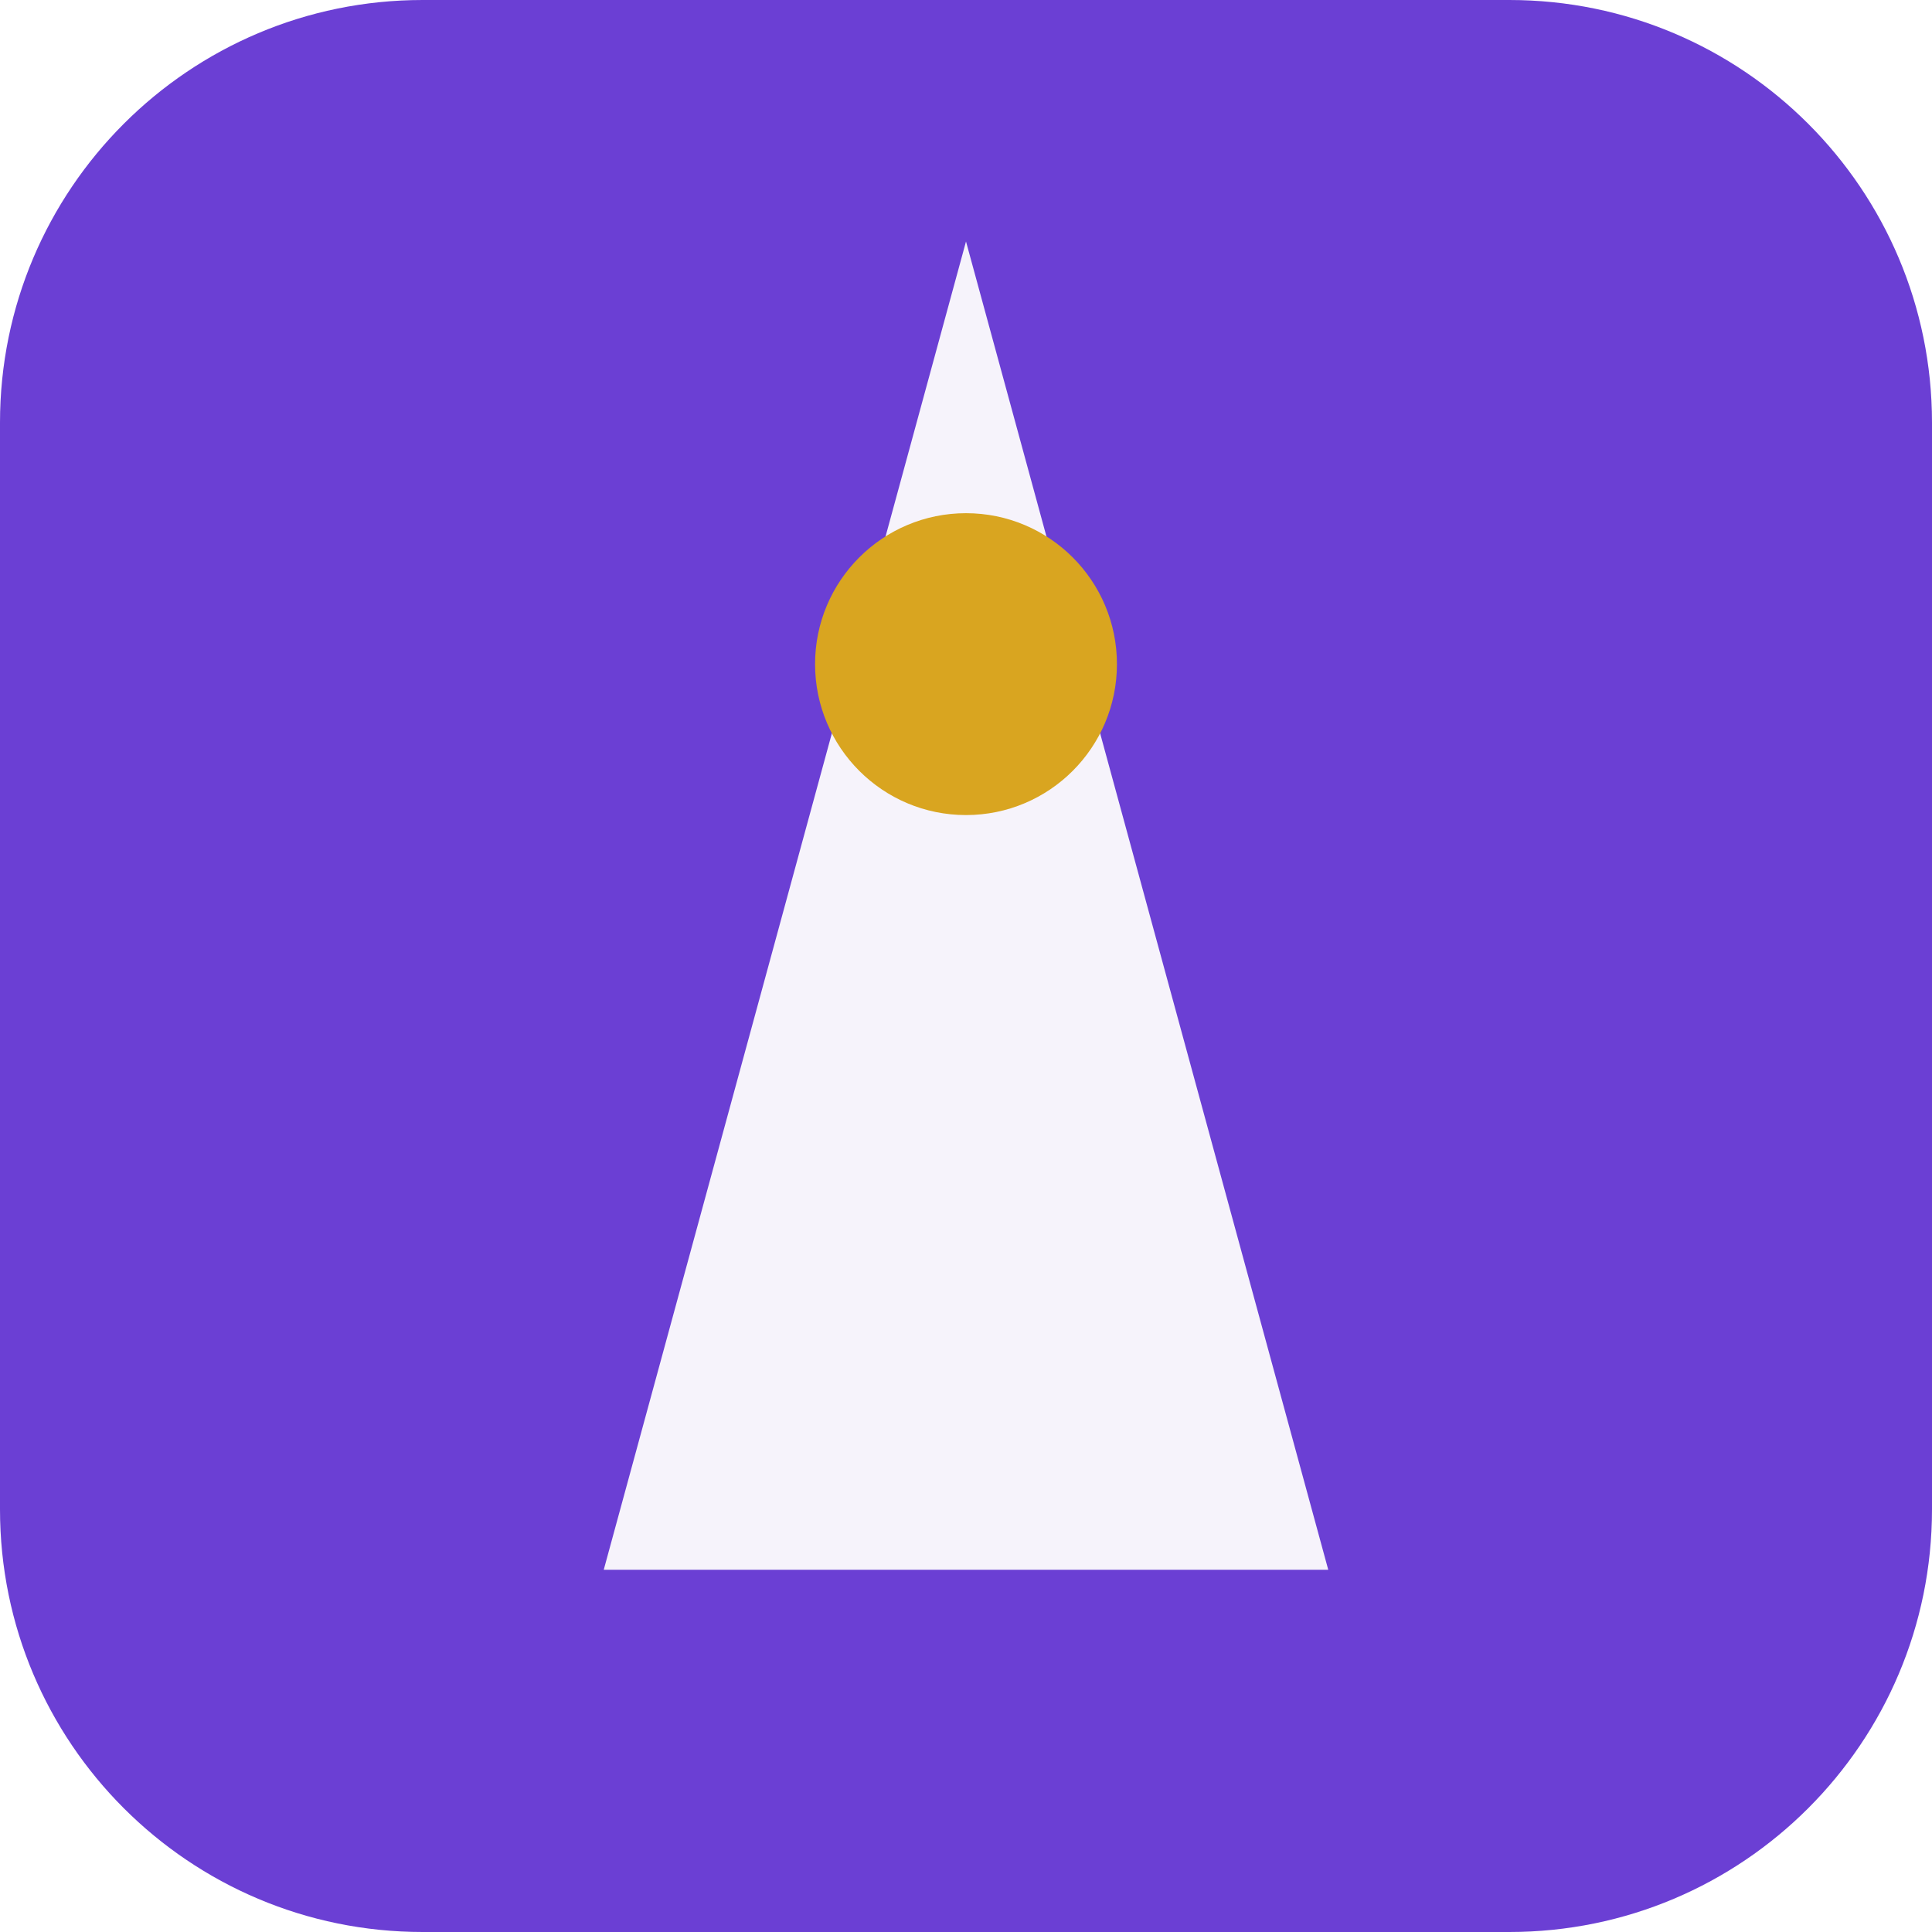
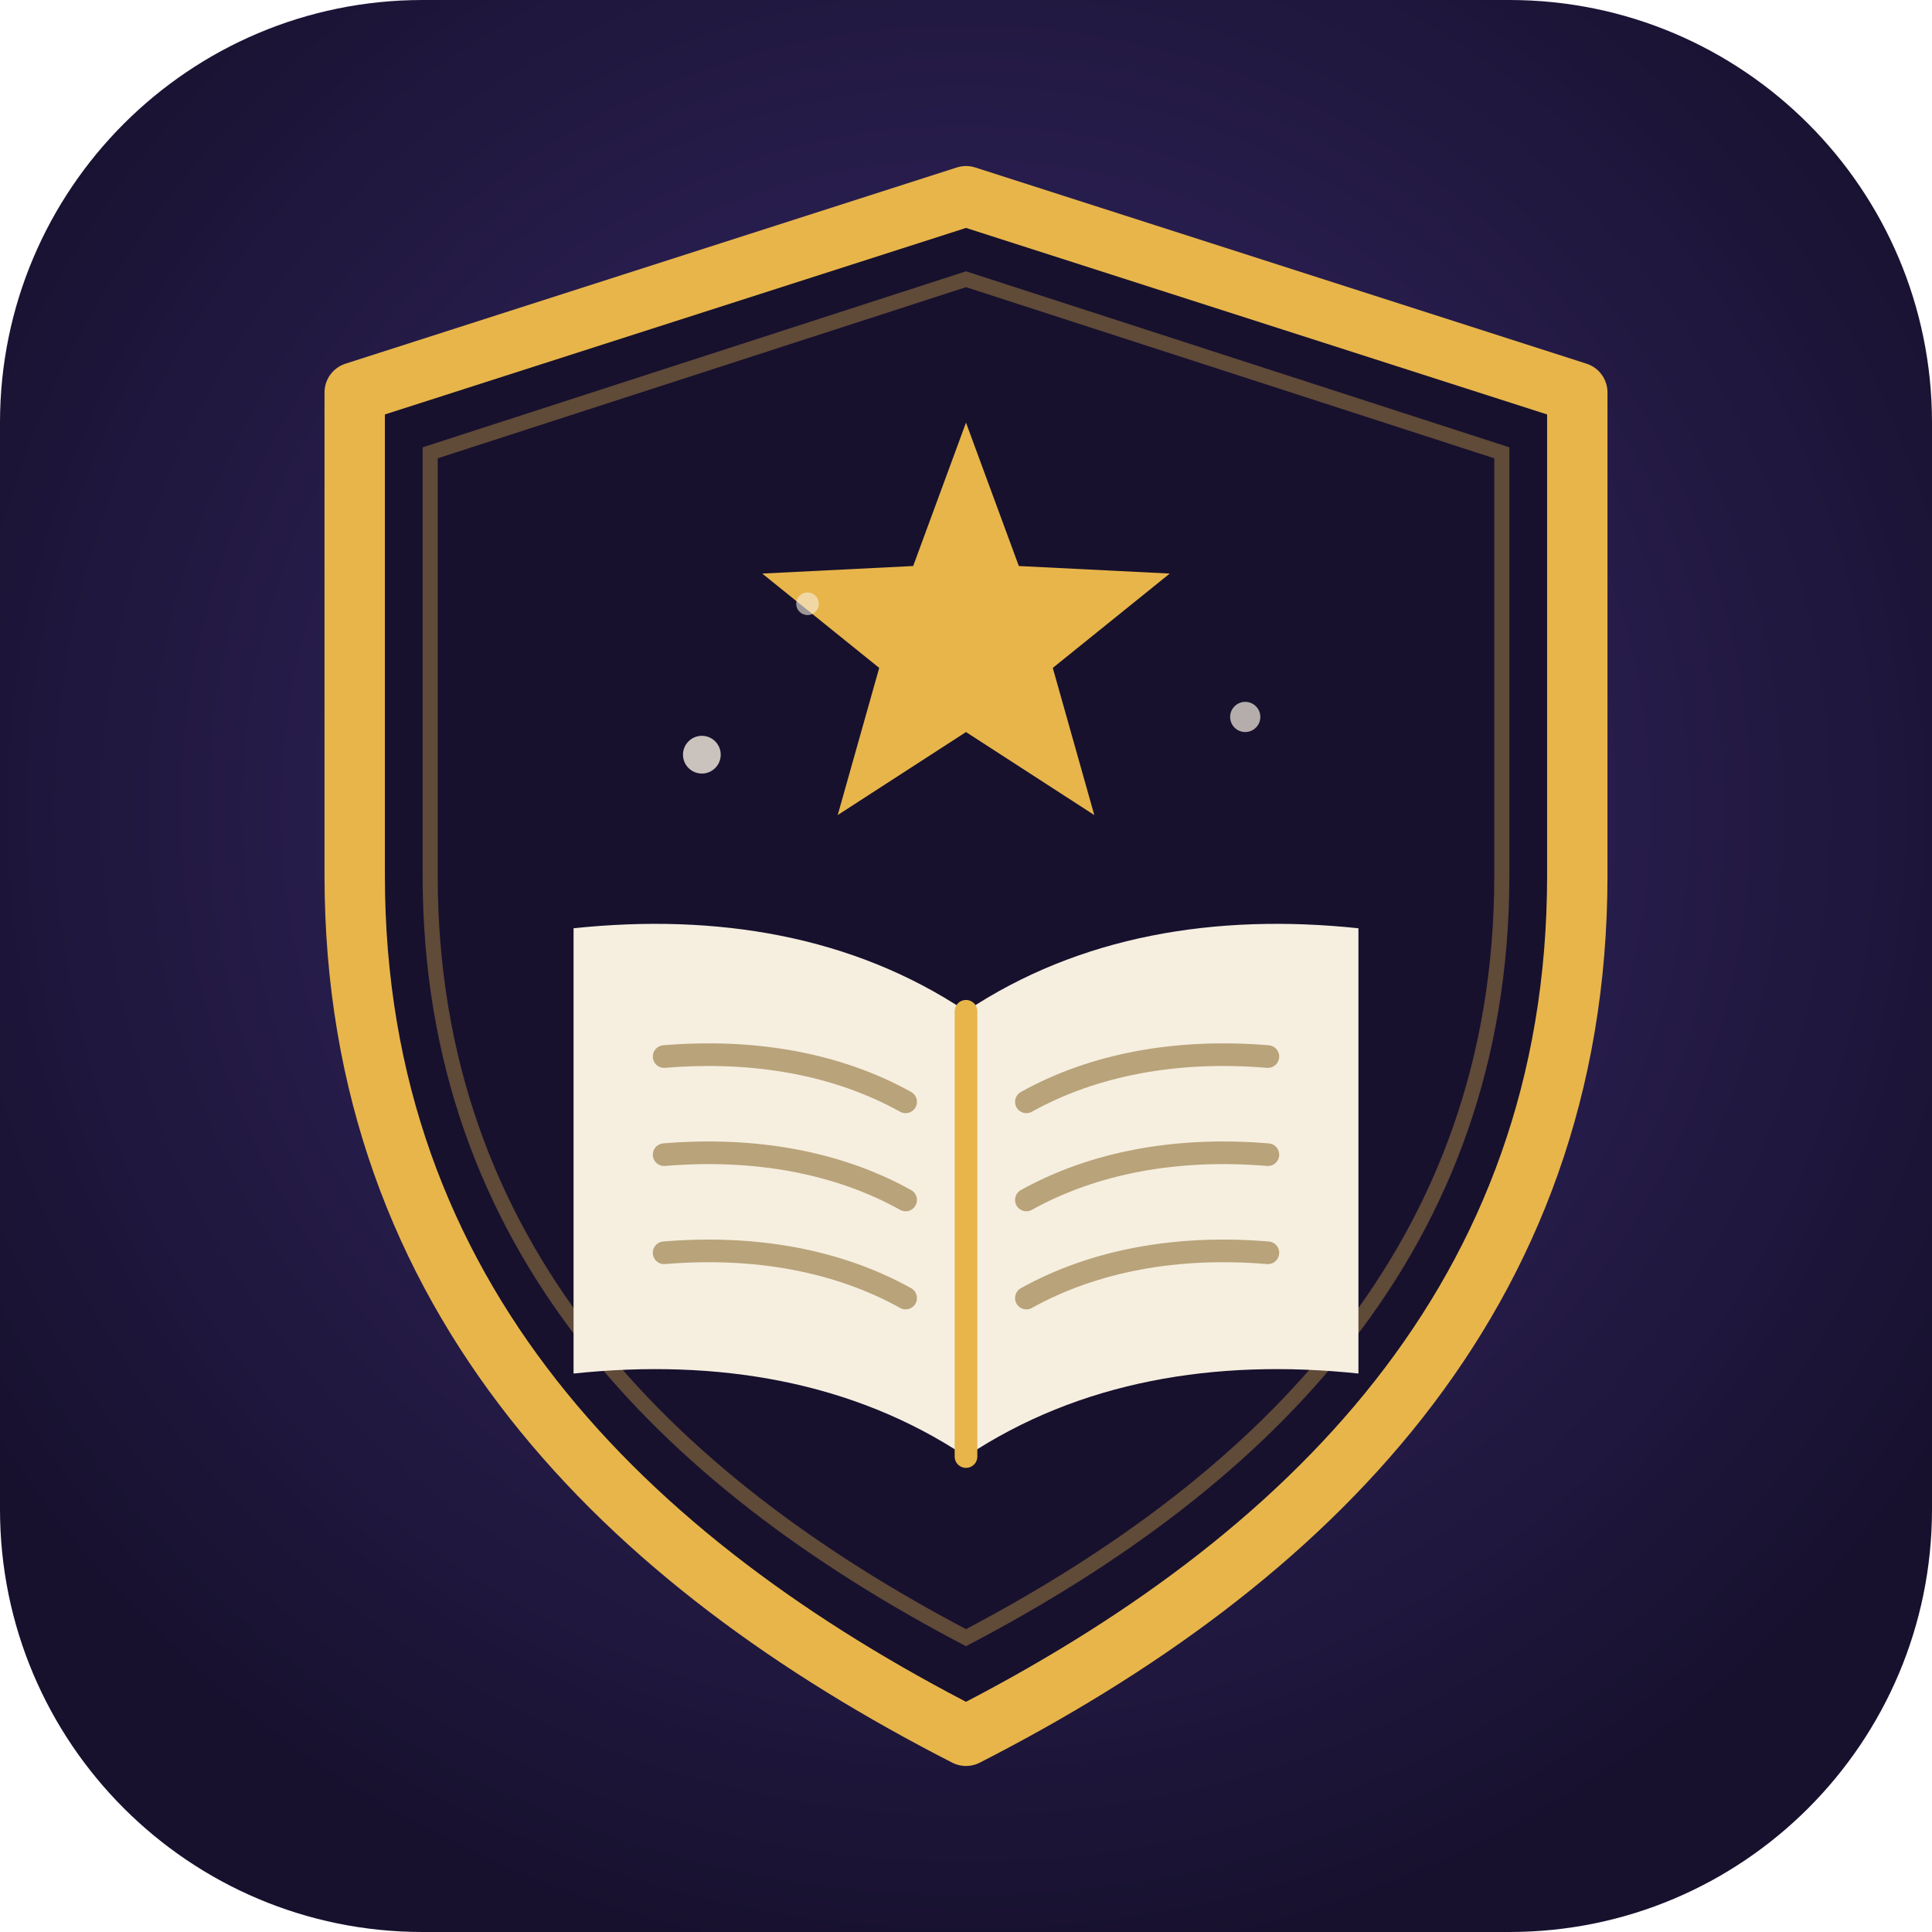
- <svg xmlns="http://www.w3.org/2000/svg" viewBox="0 0 64 64">
-   <rect width="64" height="64" rx="14" fill="#6b3fd4" />
-   <path d="M32 8 44 52H20Z" fill="#f6f3fb" />
-   <circle cx="32" cy="22" r="5" fill="#d9a520" />
+ <svg xmlns="http://www.w3.org/2000/svg" viewBox="0 0 512 512">
+   <defs>
+     <radialGradient id="glow" cx="50%" cy="42%" r="60%">
+       <stop offset="0" stop-color="#3a2a6e" />
+       <stop offset="1" stop-color="#17112e" />
+     </radialGradient>
+   </defs>
+   <rect width="512" height="512" rx="112" fill="url(#glow)" />
+   <g transform="translate(256 256) scale(1) translate(-256 -256)">
+     <path d="M256 52 418 104v128c0 112-72 182-162 228C166 414 94 344 94 232V104Z" fill="#17112e" stroke="#e8b54a" stroke-width="16" stroke-linejoin="round" />
+     <path d="M256 74 398 120v112c0 98-62 160-142 202-80-42-142-104-142-202V120Z" fill="none" stroke="#e8b54a" stroke-opacity=".35" stroke-width="4" />
+     <path d="M256 112l14 38 40 2-31 25 11 39-34-22-34 22 11-39-31-25 40-2Z" fill="#e8b54a" />
+     <path d="M256 268c-30-20-66-26-104-22v118c38-4 74 2 104 22Z" fill="#f6efe0" />
+     <path d="M256 268c30-20 66-26 104-22v118c-38-4-74 2-104 22Z" fill="#f6efe0" />
+     <path d="M256 268v118" stroke="#e8b54a" stroke-width="6" stroke-linecap="round" />
+     <path d="M176 280c24-2 46 2 64 12M176 306c24-2 46 2 64 12M176 332c24-2 46 2 64 12M336 280c-24-2-46 2-64 12M336 306c-24-2-46 2-64 12M336 332c-24-2-46 2-64 12" stroke="#b9a37a" stroke-width="6" stroke-linecap="round" fill="none" />
+     <circle cx="186" cy="200" r="5" fill="#f6efe0" opacity=".8" />
+     <circle cx="330" cy="190" r="4" fill="#f6efe0" opacity=".7" />
+     <circle cx="214" cy="160" r="3" fill="#f6efe0" opacity=".6" />
+   </g>
</svg>
